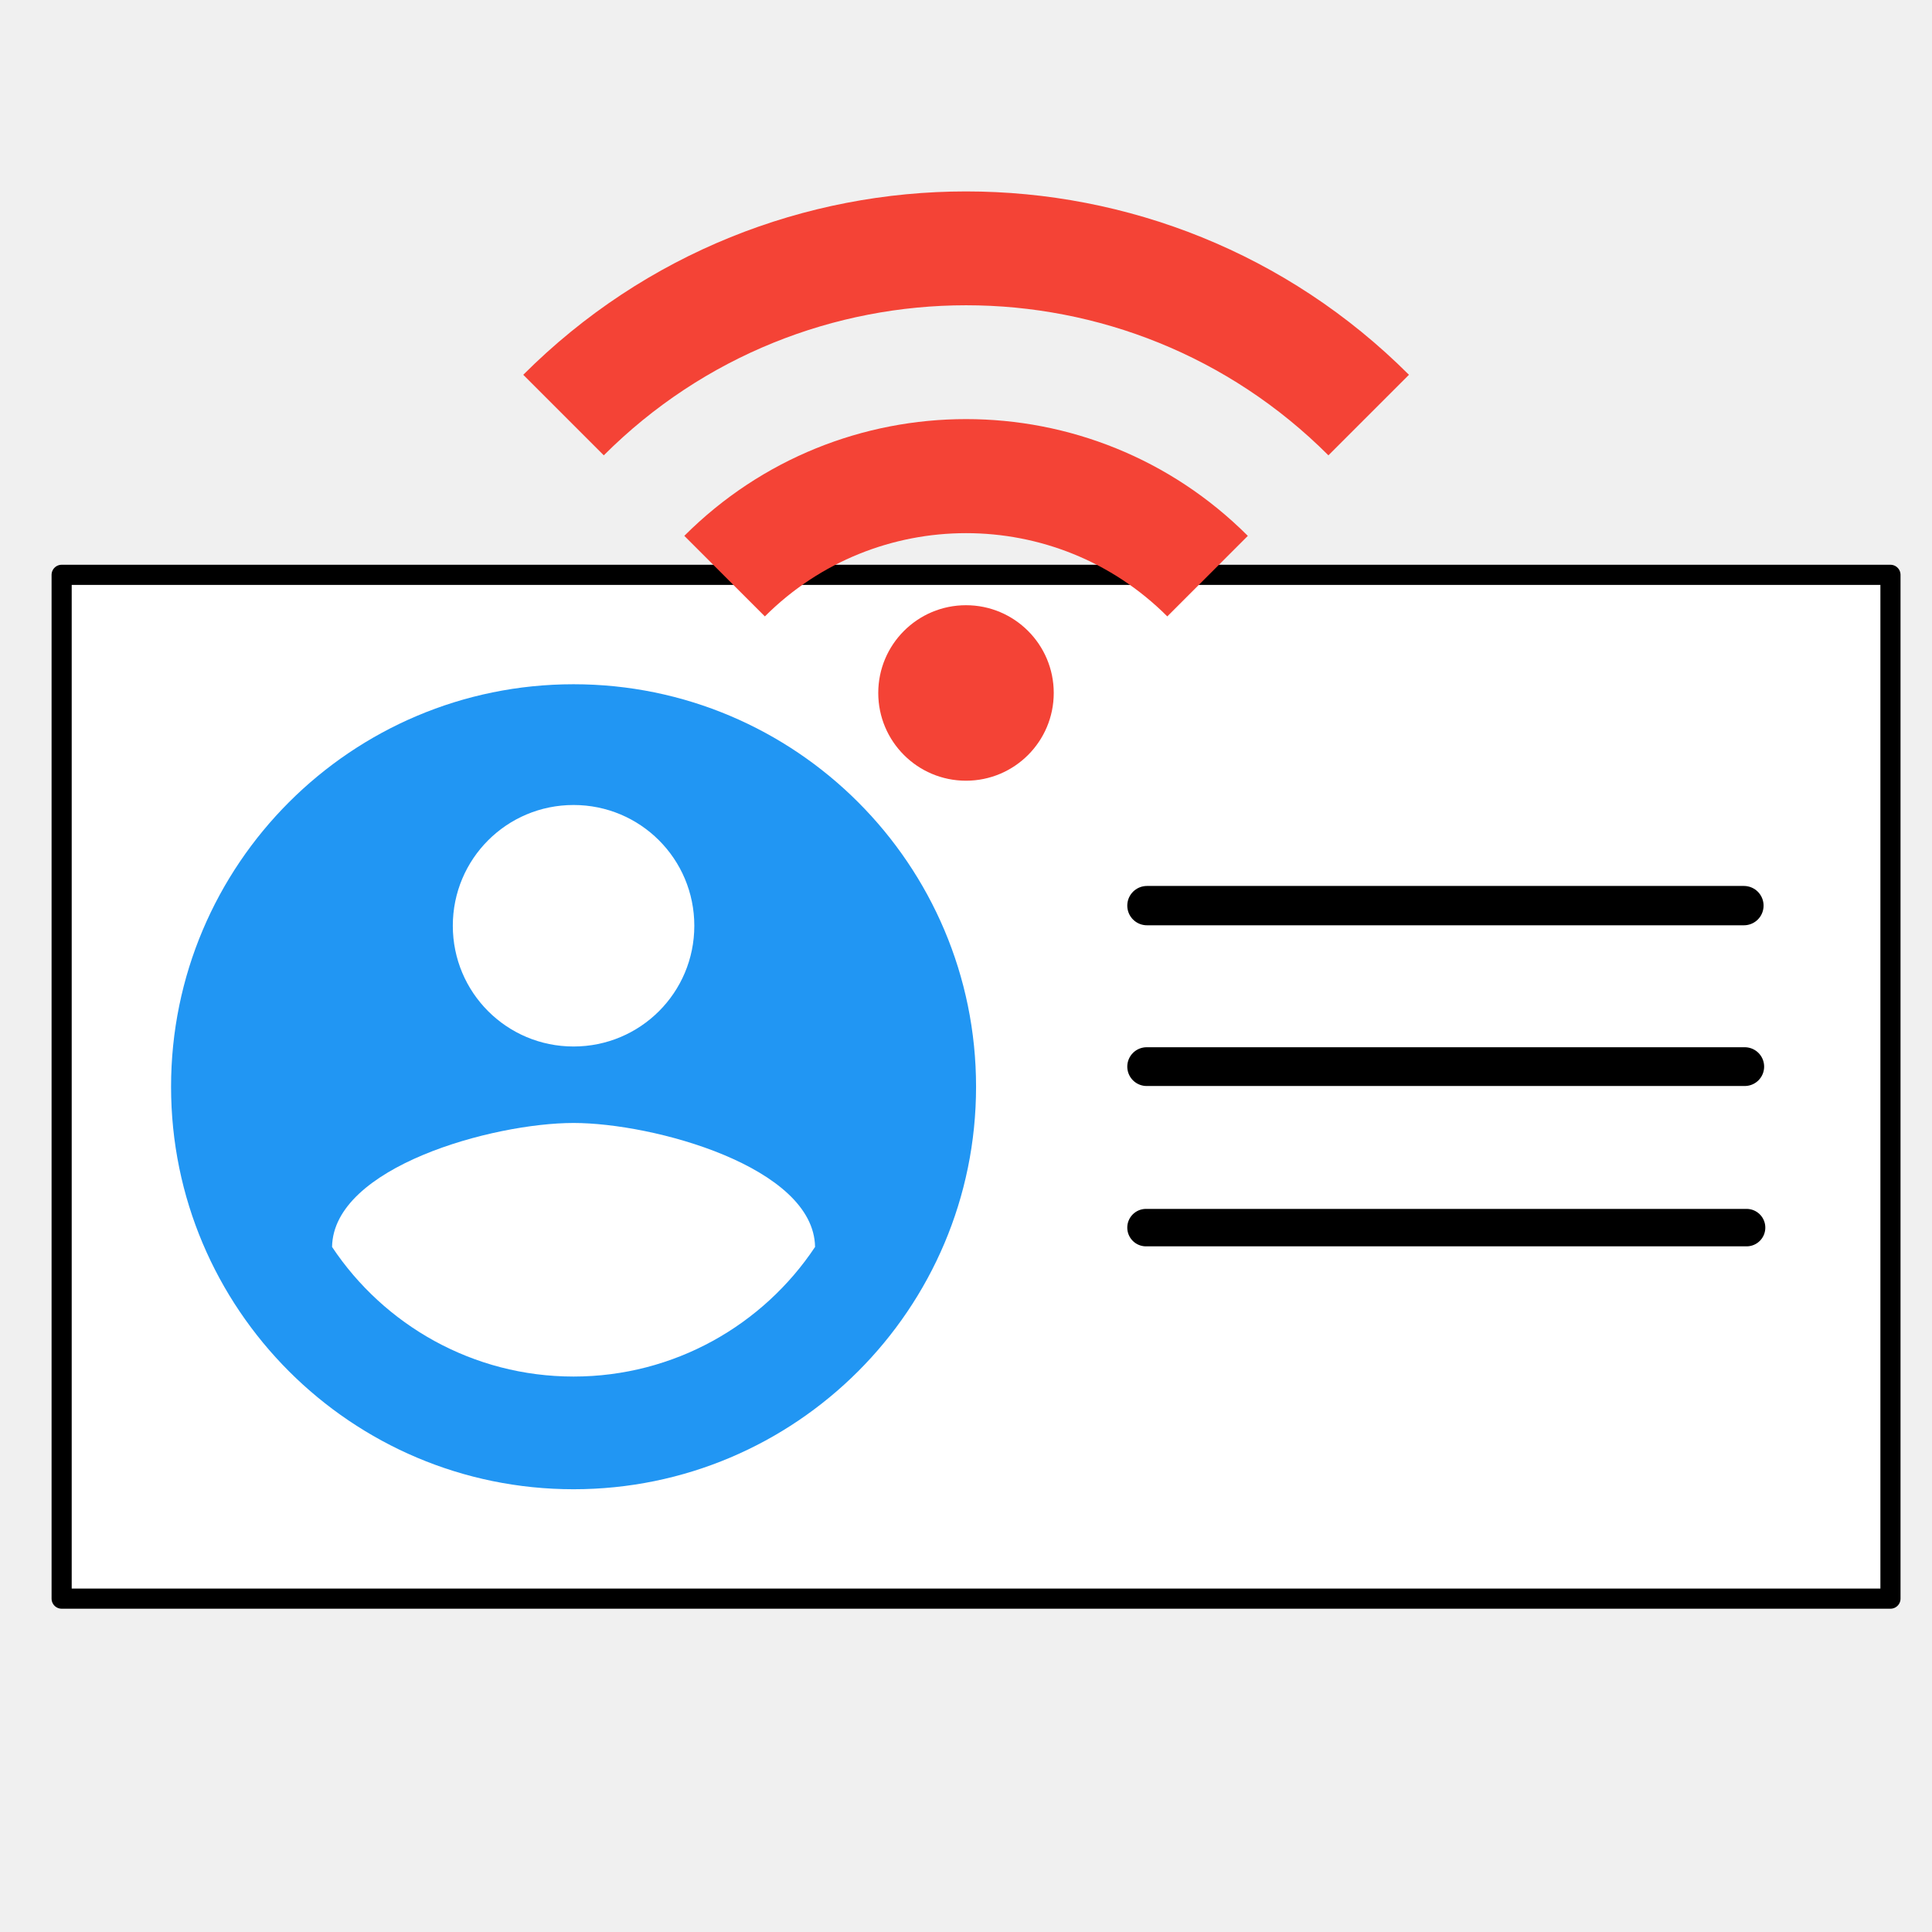
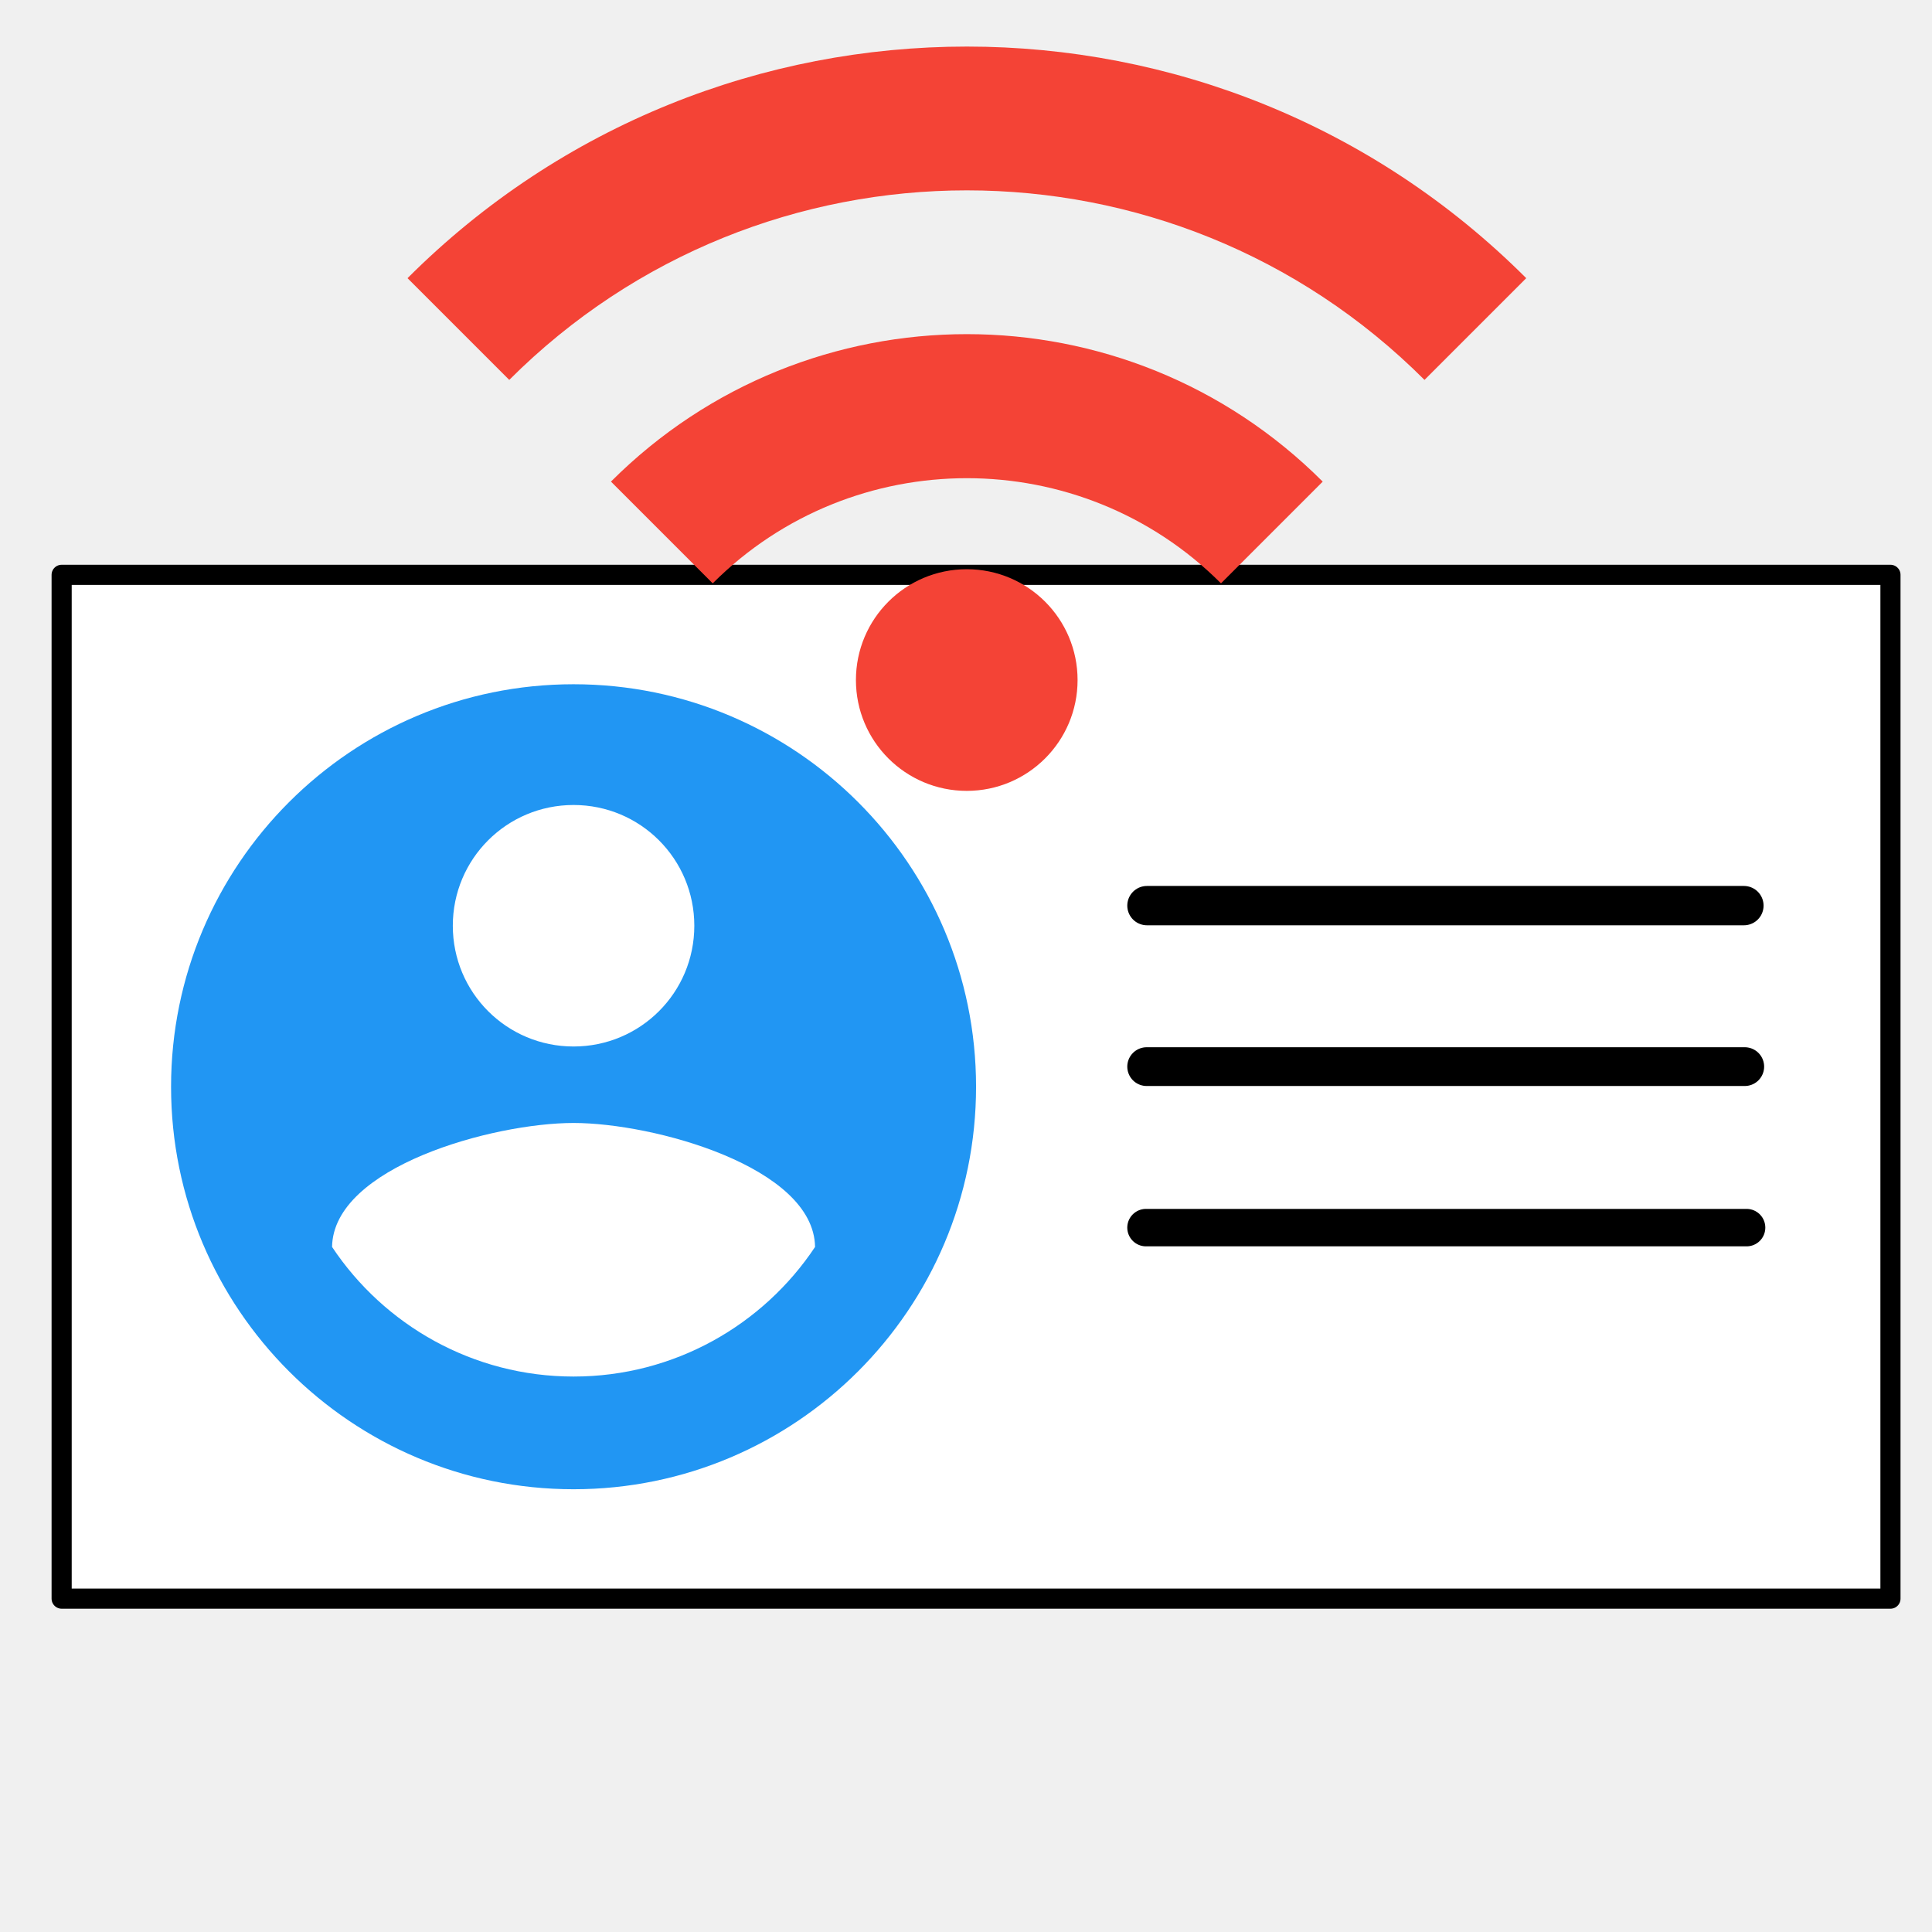
<svg xmlns="http://www.w3.org/2000/svg" width="96" height="96" viewBox="0 0 96 96" id="svg2" version="1.1">
  <defs id="defs4" />
  <g id="layer1" transform="translate(0,-956.3622)">
    <rect style="fill:#ffffff;fill-rule:evenodd;stroke:#000000;stroke-width:1;stroke-linecap:butt;stroke-linejoin:round;stroke-opacity:1;fill-opacity:1;stroke-miterlimit:4;stroke-dasharray:none" id="rect4615" width="90.873" height="50.873" x="3.063" y="984.925" />
    <path d="m 28.5,990.362 c -11.04,0 -20,8.96 -20,20 0,11.04 8.96,20 20,20 11.04,0 20,-8.96 20,-20 0,-11.04 -8.96,-20 -20,-20 z m 0,6 c 3.32,0 6,2.68 6,6 0,3.32 -2.68,6 -6,6 -3.32,0 -6,-2.68 -6,-6 0,-3.32 2.68,-6 6,-6 z m 0,28.4 c -5,0 -9.42,-2.56 -12,-6.44 0.06,-3.98 8,-6.16 12,-6.16 3.98,0 11.94,2.18 12,6.16 -2.58,3.88 -7,6.44 -12,6.44 z" fill="#2196F3" id="path4548" />
    <path style="fill:none;fill-rule:evenodd;stroke:#000000;stroke-width:1.954;stroke-linecap:round;stroke-linejoin:round;stroke-miterlimit:4;stroke-dasharray:none;stroke-opacity:1" d="m 56.991,1001.362 c 29.578,0 29.663,0 29.663,0" id="path6026" />
    <path style="fill:none;fill-rule:evenodd;stroke:#000000;stroke-width:1.926;stroke-linecap:round;stroke-linejoin:round;stroke-miterlimit:4;stroke-dasharray:none;stroke-opacity:1" d="m 56.977,1009.362 29.719,0" id="path6028" />
    <path style="fill:none;fill-rule:evenodd;stroke:#000000;stroke-width:1.861;stroke-linecap:round;stroke-linejoin:round;stroke-miterlimit:4;stroke-dasharray:none;stroke-opacity:1" d="m 56.944,1017.362 29.843,0" id="path6030" />
-     <g transform="matrix(2,0,0,2,24,950.3231)" id="g6651">
+     <g transform="matrix(2.526118,0,0,2.526118,17.72388,939.0347)" id="g6651">
      <circle style="fill:#f44336" id="circle6088" r="2.18" cy="20.236" cx="12" />
      <path style="fill:#f44336" id="path6090" d="m 1,12.331 2.001,2.001 c 4.971,-4.971 13.032,-4.971 18.003,0 l 2.001,-2.001 C 16.931,6.257 7.074,6.257 1,12.331 Z m 4.002,4.002 2.001,2.001 c 2.758,-2.758 7.241,-2.758 9.998,-10e-7 l 2.001,-2.001 c -3.868,-3.868 -10.133,-3.868 -14.001,-1e-6 z" />
    </g>
  </g>
</svg>
